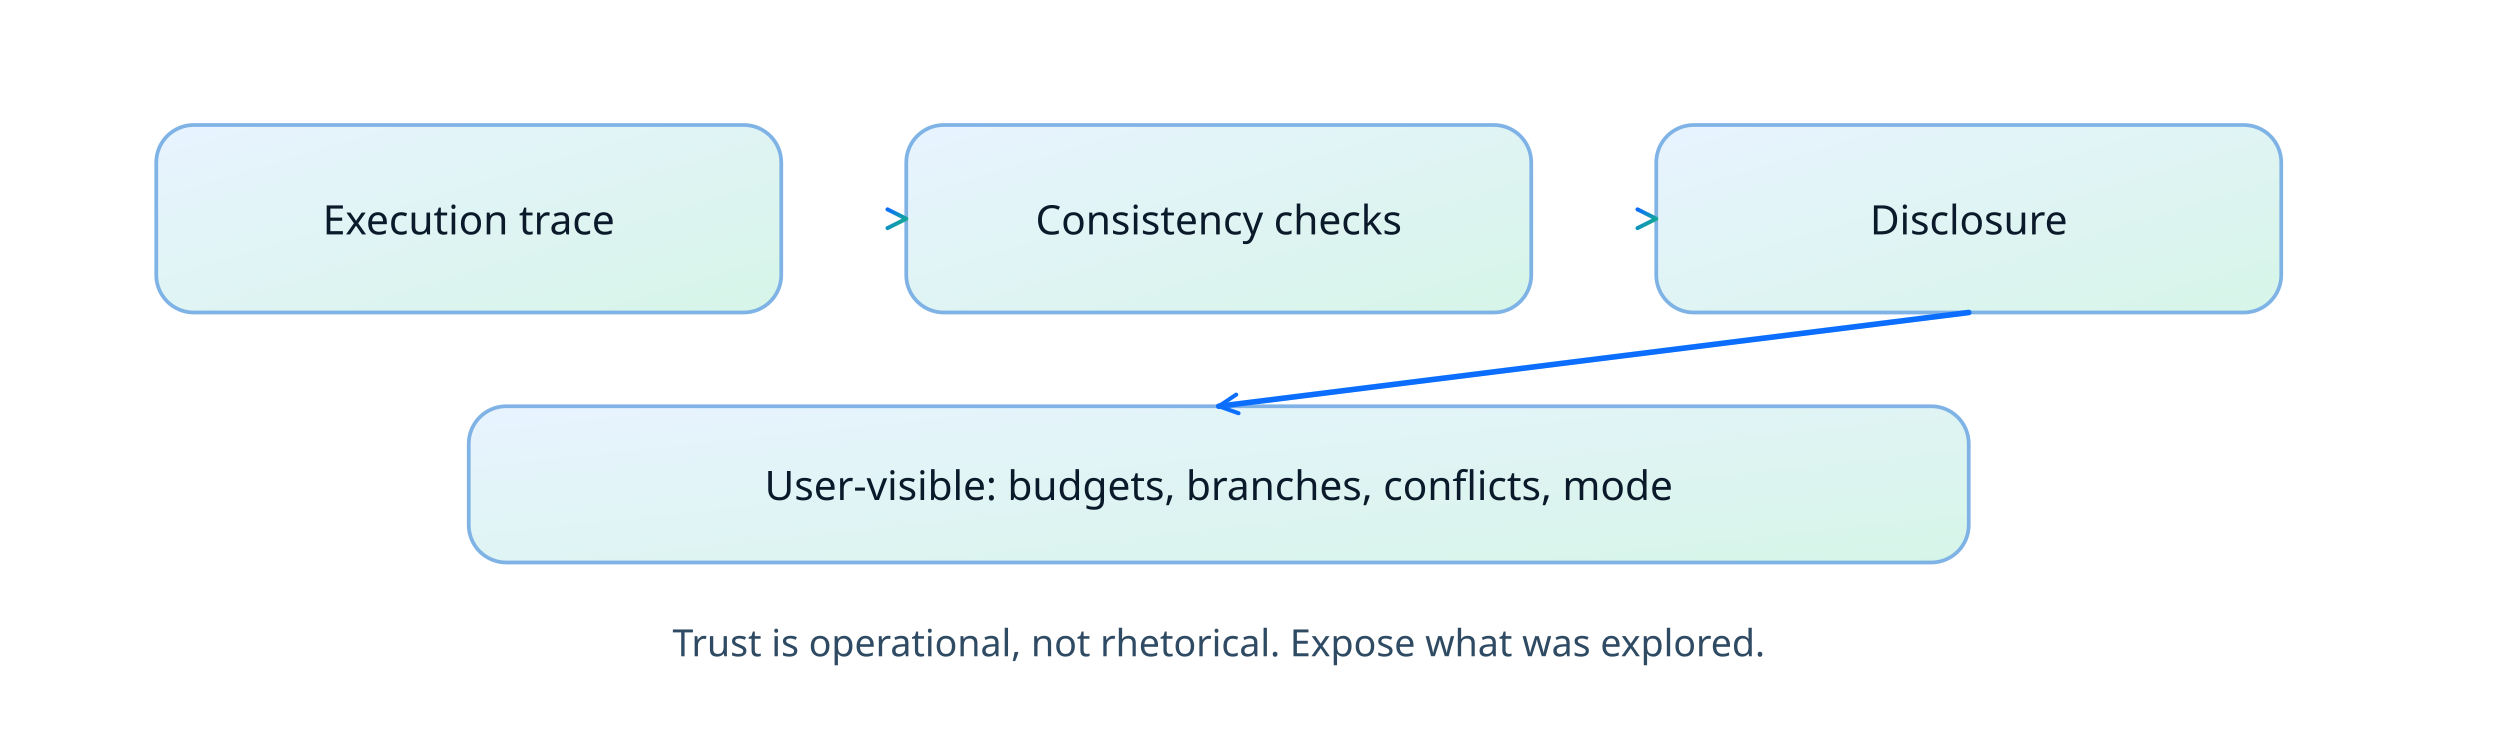
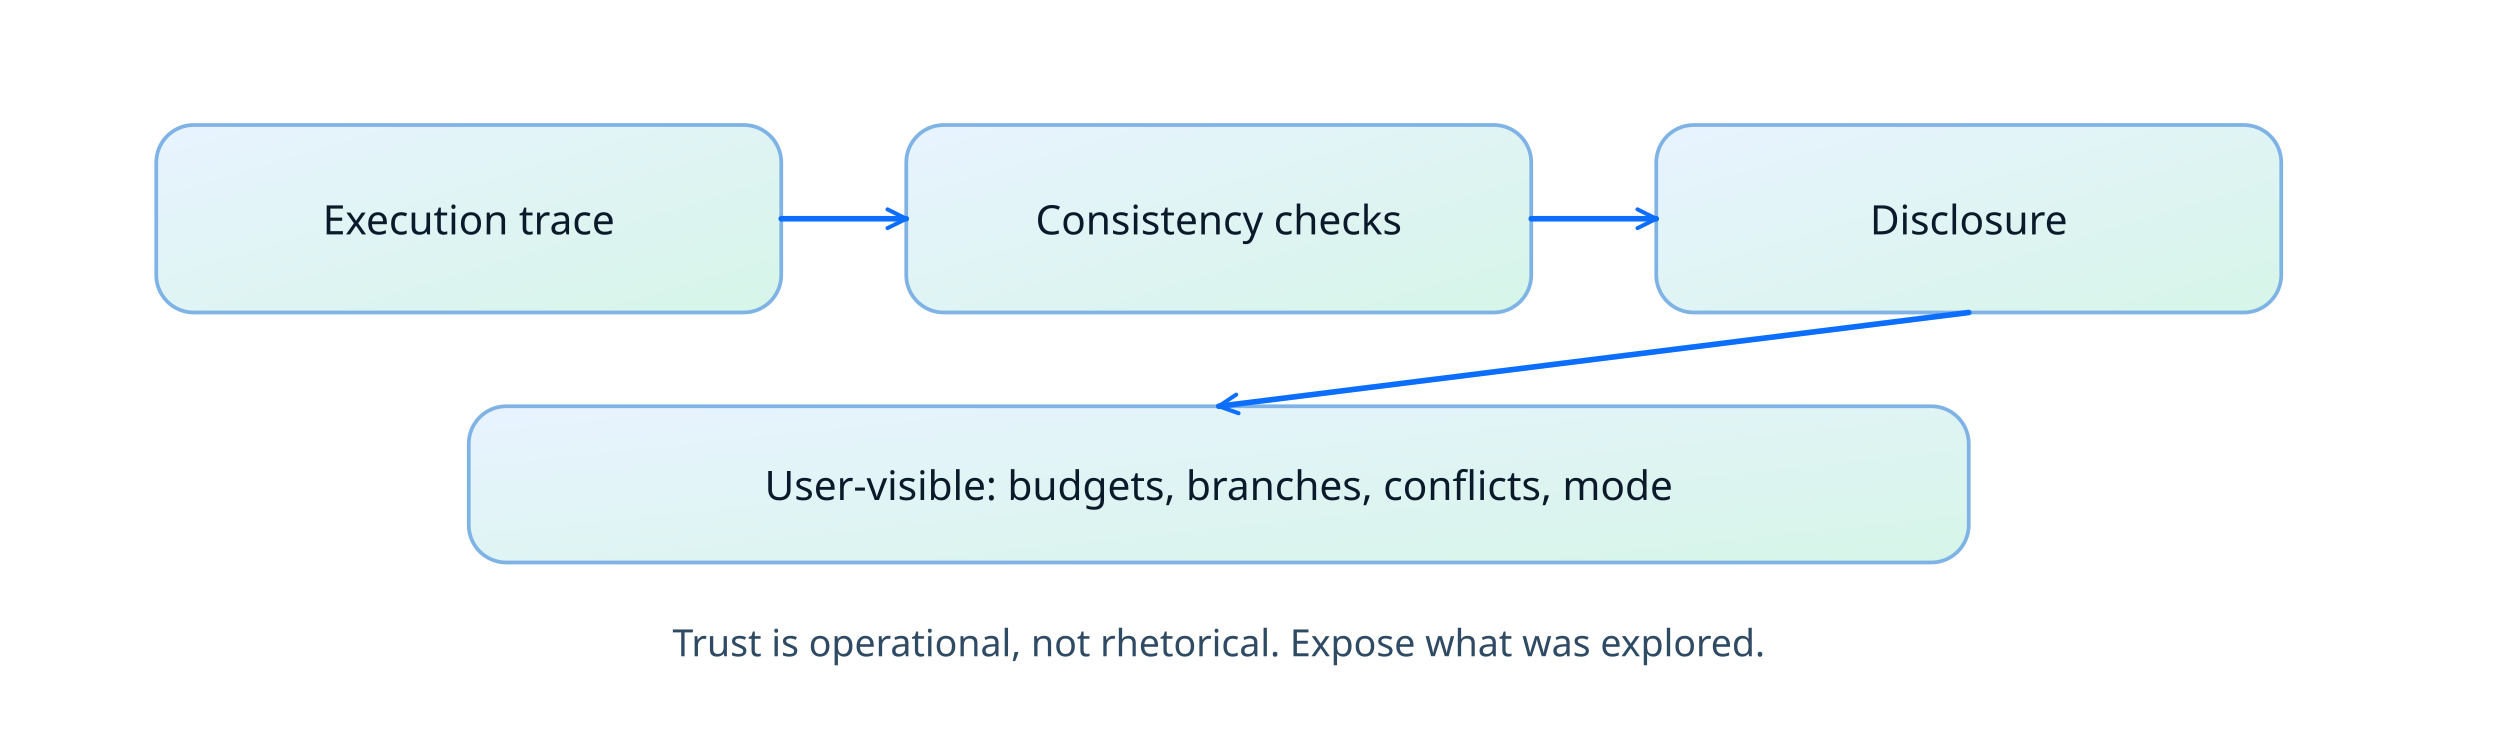
<svg xmlns="http://www.w3.org/2000/svg" viewBox="0 0 800 240" role="img" aria-label="Trust diagram">
  <defs>
    <linearGradient id="sky" x1="0" y1="0" x2="1" y2="1">
      <stop offset="0" stop-color="#e8f3ff" />
      <stop offset="1" stop-color="#d6f5e8" />
    </linearGradient>
    <linearGradient id="deep" x1="0" y1="0" x2="1" y2="1">
      <stop offset="0" stop-color="#0b6eff" />
      <stop offset="1" stop-color="#16b879" />
    </linearGradient>
-     <marker id="arrowhead-deep" markerWidth="8" markerHeight="8" refX="7" refY="4" orient="auto" markerUnits="userSpaceOnUse">
-       <path d="M 1 1 L 7 4 L 1 7" fill="none" stroke="url(#deep)" stroke-width="1.3" stroke-linecap="round" stroke-linejoin="round" />
-     </marker>
    <marker id="arrowhead-0b6eff" markerWidth="8" markerHeight="8" refX="7" refY="4" orient="auto" markerUnits="userSpaceOnUse">
      <path d="M 1 1 L 7 4 L 1 7" fill="none" stroke="#0b6eff" stroke-width="1.3" stroke-linecap="round" stroke-linejoin="round" />
    </marker>
  </defs>
  <rect x="50" y="40" rx="12" ry="12" width="200" height="60" fill="url(#sky)" stroke="#7fb3e6" stroke-width="1.2" />
  <text x="150" y="75" text-anchor="middle" font-size="13" fill="#0b1a2b" font-family="Space Grotesk">Execution trace</text>
  <rect x="290" y="40" rx="12" ry="12" width="200" height="60" fill="url(#sky)" stroke="#7fb3e6" stroke-width="1.2" />
  <text x="390" y="75" text-anchor="middle" font-size="13" fill="#0b1a2b" font-family="Space Grotesk">Consistency checks</text>
  <rect x="530" y="40" rx="12" ry="12" width="200" height="60" fill="url(#sky)" stroke="#7fb3e6" stroke-width="1.2" />
  <text x="630" y="75" text-anchor="middle" font-size="13" fill="#0b1a2b" font-family="Space Grotesk">Disclosure</text>
-   <line x1="250" y1="70" x2="290" y2="70" stroke="url(#deep)" stroke-width="1.8" stroke-linecap="round" marker-end="url(#arrowhead-deep)" />
-   <line x1="490" y1="70" x2="530" y2="70" stroke="url(#deep)" stroke-width="1.8" stroke-linecap="round" marker-end="url(#arrowhead-deep)" />
+   <line x1="250" y1="70" x2="290" y2="70" stroke="#0b6eff" stroke-width="1.8" stroke-linecap="round" marker-end="url(#arrowhead-0b6eff)" />
+   <line x1="490" y1="70" x2="530" y2="70" stroke="#0b6eff" stroke-width="1.8" stroke-linecap="round" marker-end="url(#arrowhead-0b6eff)" />
  <rect x="150" y="130" rx="12" ry="12" width="480" height="50" fill="url(#sky)" stroke="#7fb3e6" stroke-width="1.2" />
  <text x="390" y="160" text-anchor="middle" font-size="13" fill="#0b1a2b" font-family="Space Grotesk">User-visible: budgets, branches, conflicts, mode</text>
  <line x1="630" y1="100" x2="390" y2="130" stroke="#0b6eff" stroke-width="1.8" stroke-linecap="round" marker-end="url(#arrowhead-0b6eff)" />
  <text x="390" y="210" text-anchor="middle" font-size="12" fill="#2f4a63" font-family="Space Grotesk">Trust is operational, not rhetorical. Expose what was explored.</text>
</svg>
